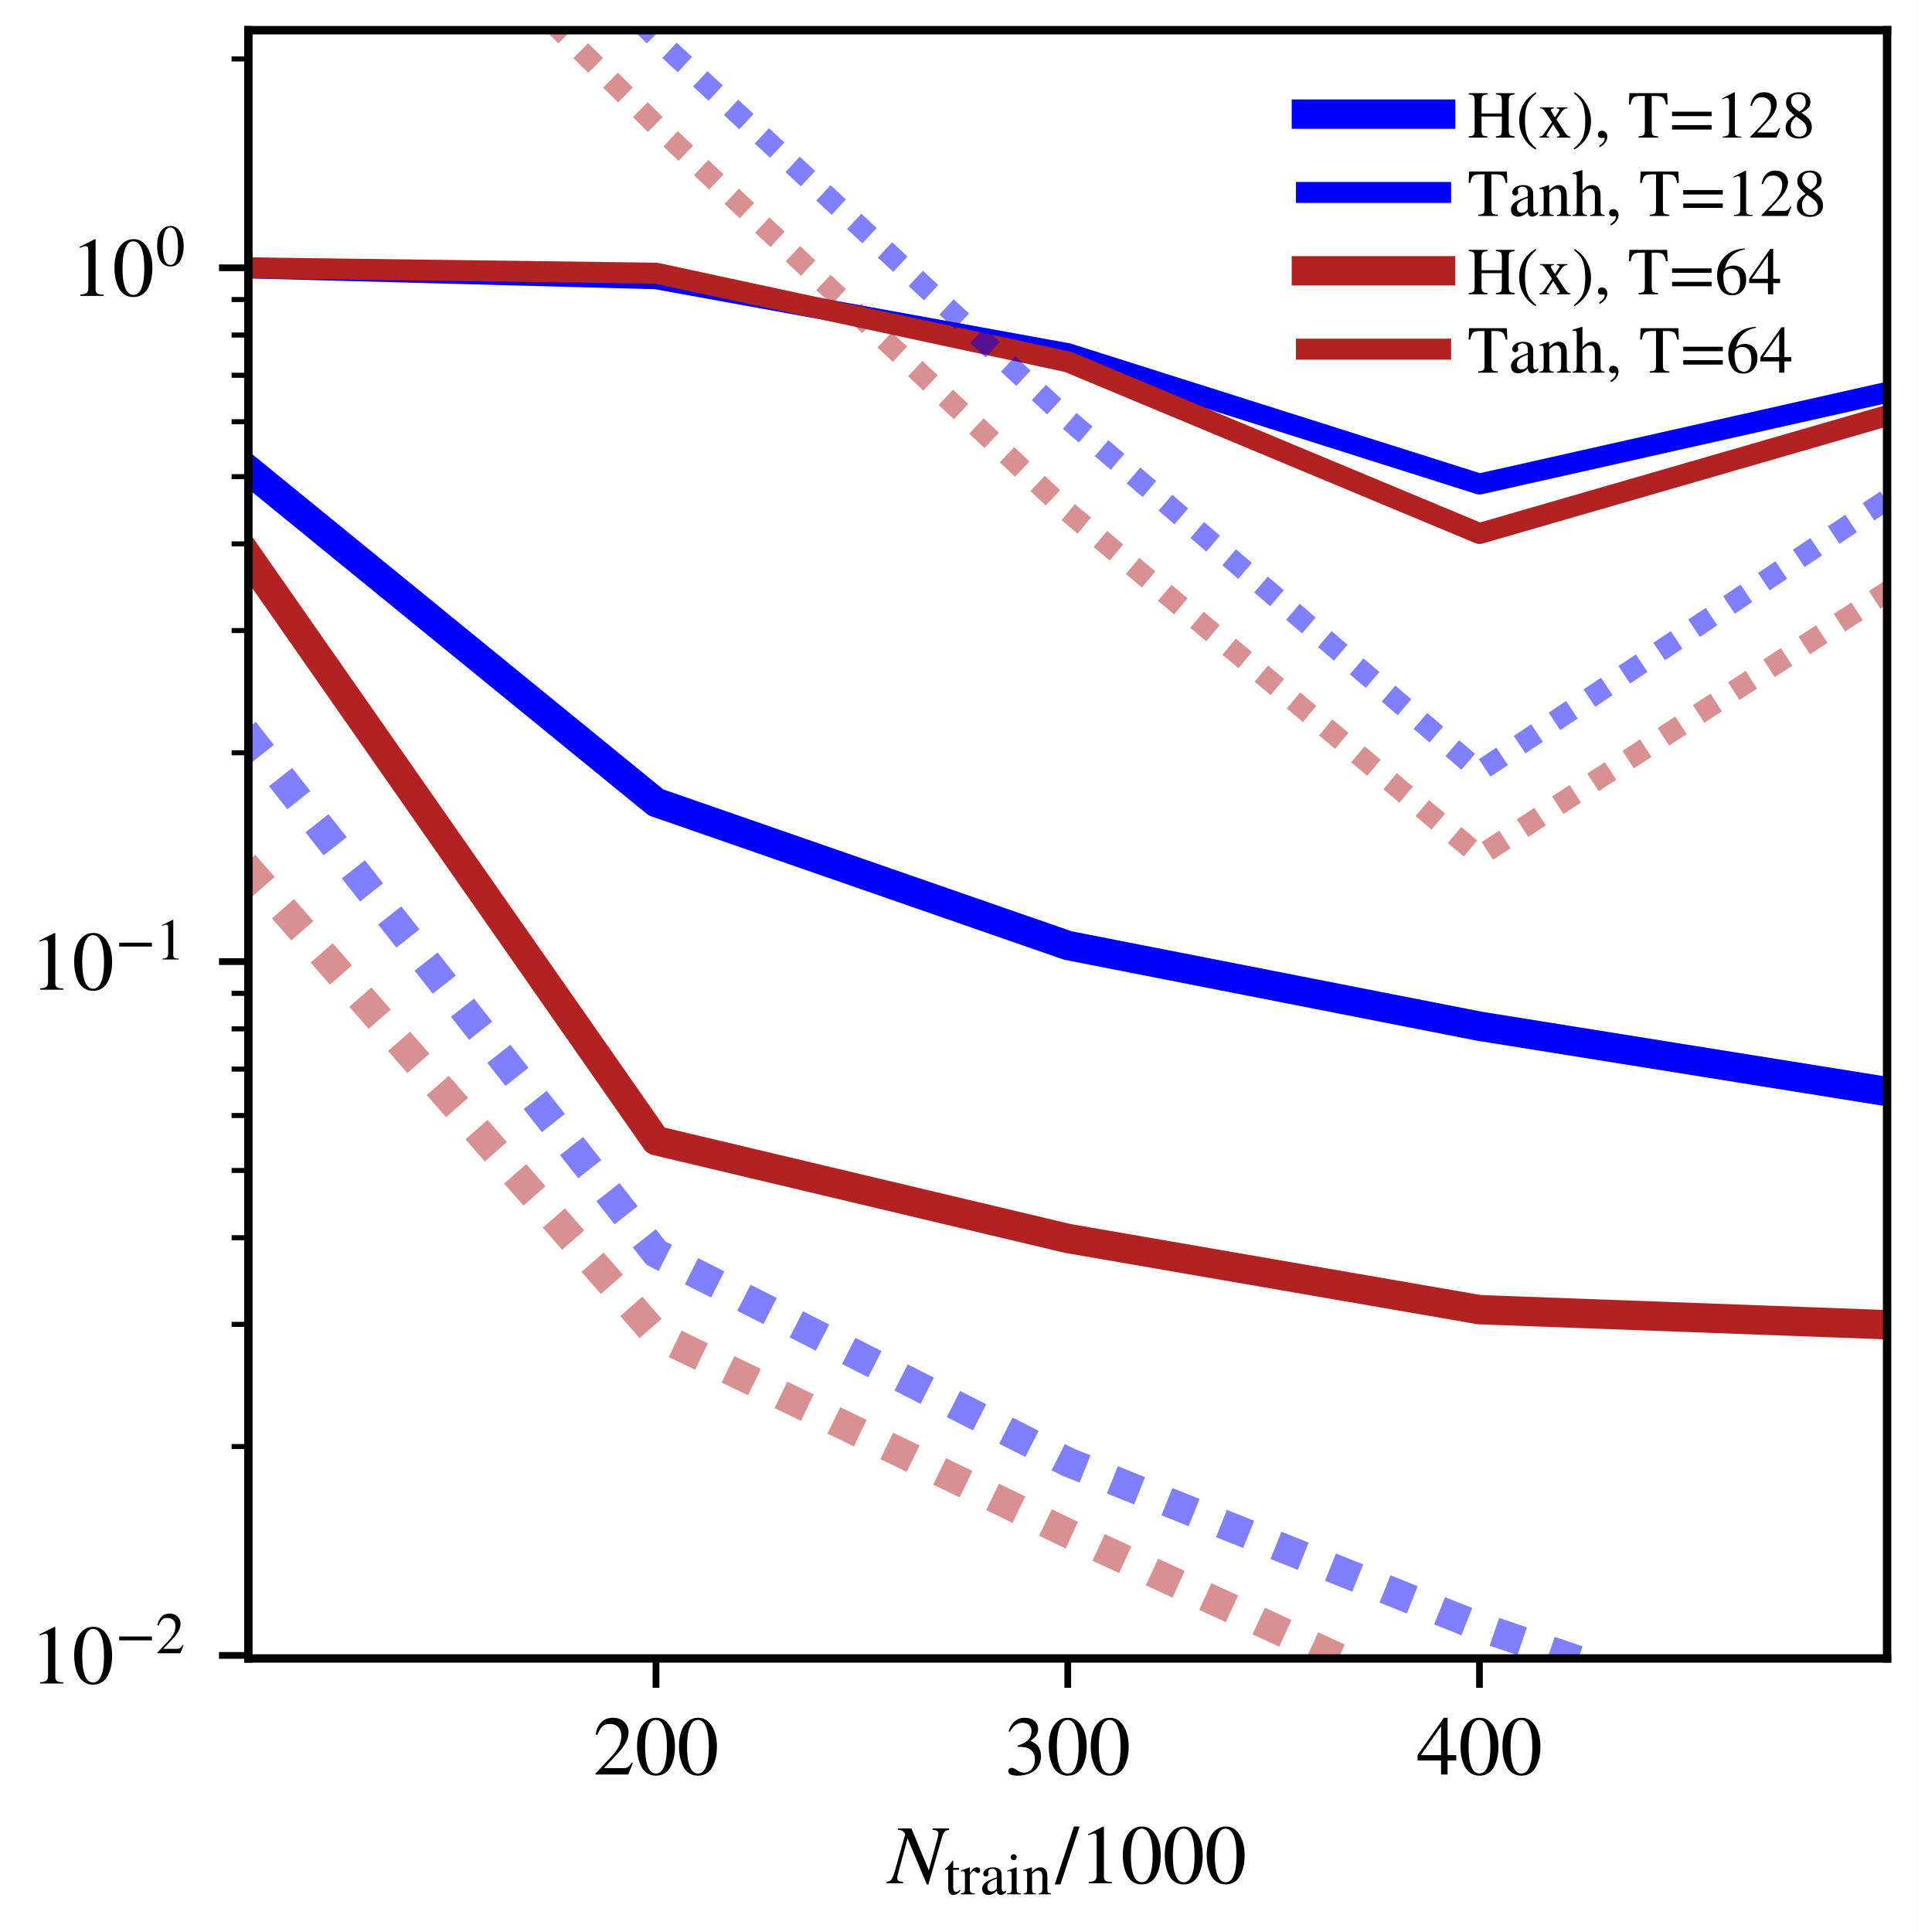
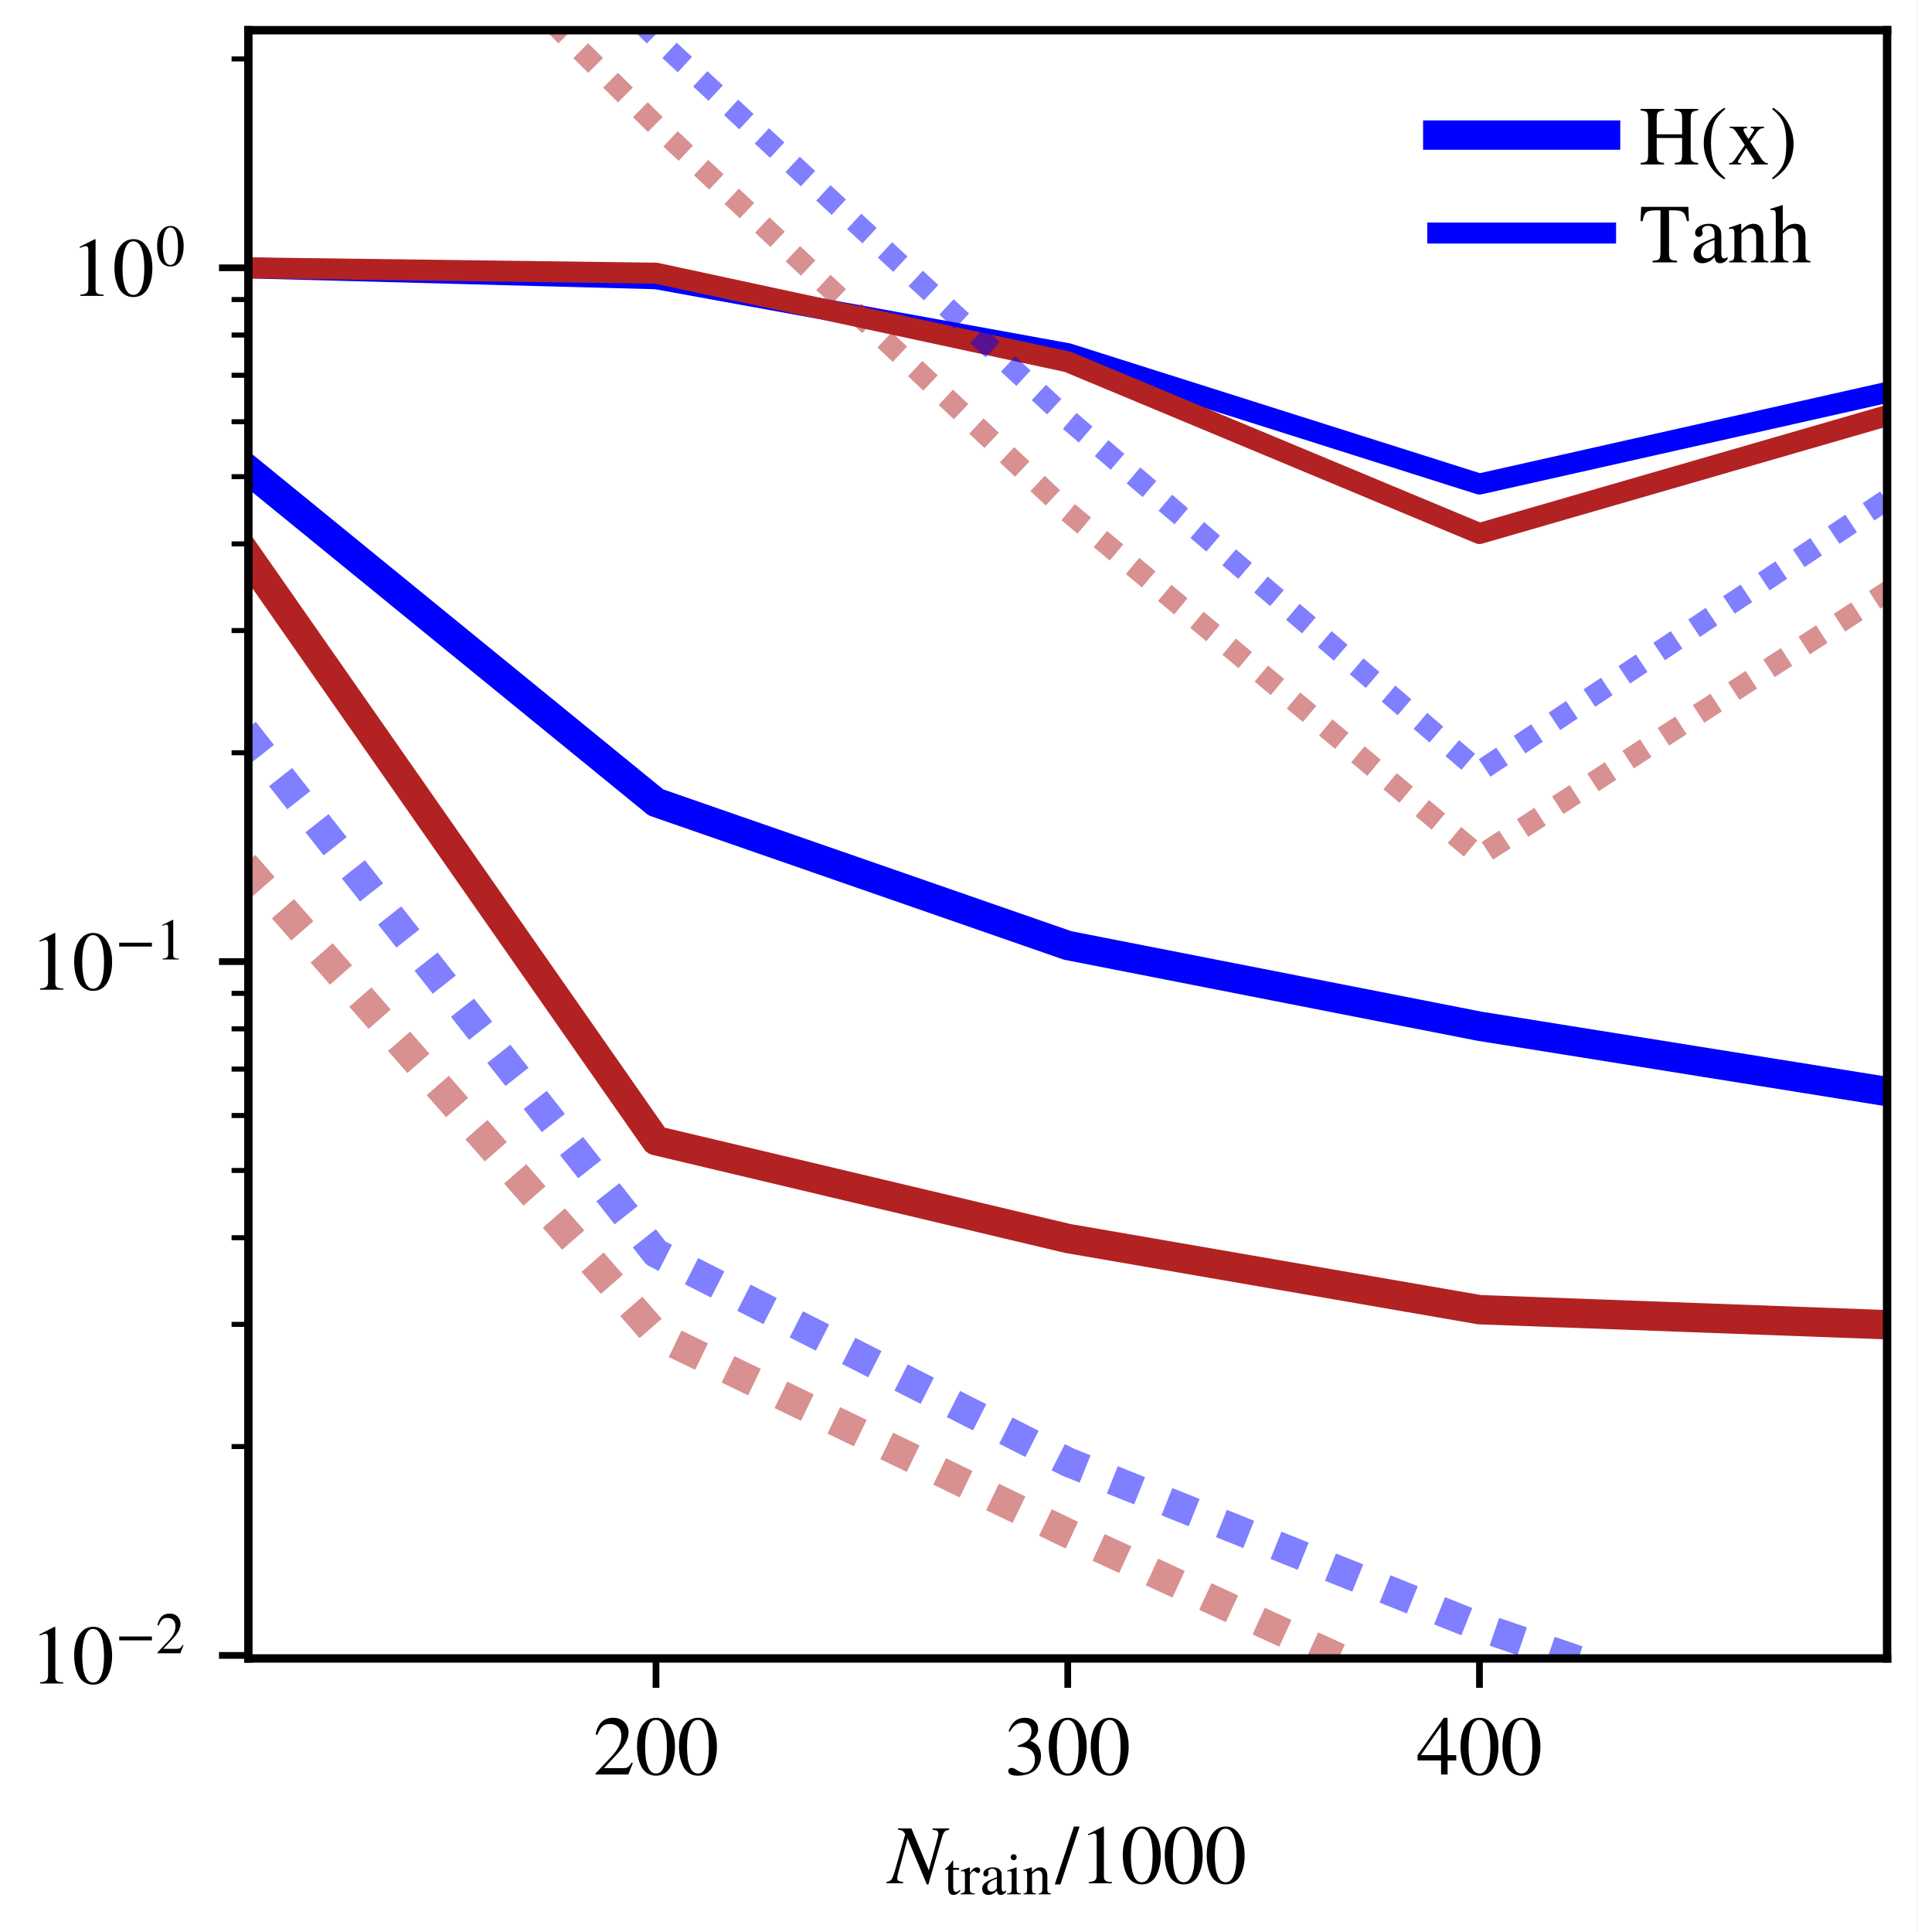
<svg xmlns="http://www.w3.org/2000/svg" xmlns:xlink="http://www.w3.org/1999/xlink" width="228.5pt" height="230.24pt" viewBox="0 0 228.5 230.24" version="1.1">
  <defs>
    <style type="text/css">*{stroke-linejoin: round; stroke-linecap: butt}</style>
  </defs>
  <g id="figure_1">
    <g id="patch_1">
      <path d="M 0 230.24  L 228.5 230.24  L 228.5 0  L 0 0  z " style="fill: #ffffff" />
    </g>
    <g id="axes_1">
      <g id="patch_2">
        <path d="M 29.6 197.64  L 224.9 197.64  L 224.9 3.6  L 29.6 3.6  z " style="fill: #ffffff" />
      </g>
      <g id="matplotlib.axis_1">
        <g id="xtick_1">
          <g id="line2d_1">
-             <path d="M 78.18 197.64  L 78.18 3.6  " clip-path="url(#p6a05f74d1b)" style="fill: none" />
+             <path d="M 78.18 197.64  L 78.18 3.6  " clip-path="url(#p43c193cf53)" style="fill: none" />
          </g>
          <g id="line2d_2">
            <defs>
-               <path id="ma49ee2fbf7" d="M 0 0  L 0 3.5  " style="stroke: #000000; stroke-width: 0.8" />
-             </defs>
-             <g>
-               <use xlink:href="#ma49ee2fbf7" x="78.18" y="197.64" style="stroke: #000000; stroke-width: 0.8" />
+               <path id="m6f99cebe8b" d="M 0 0  L 0 3.5  " style="stroke: #000000; stroke-width: 0.8" />
+             </defs>
+             <g>
+               <use xlink:href="#m6f99cebe8b" x="78.18" y="197.64" style="stroke: #000000; stroke-width: 0.8" />
            </g>
          </g>
          <g id="text_1">
            <g transform="translate(70.67965 211.4697) scale(0.1 -0.1)">
              <defs>
                <path id="STIXGeneral-Regular-32" d="M 3034 877  L 2688 0  L 186 0  L 186 77  L 1325 1286  Q 1773 1754 1965 2144  Q 2157 2534 2157 2950  Q 2157 3379 1920 3616  Q 1683 3853 1267 3853  Q 922 3853 720 3673  Q 518 3494 326 3021  L 192 3053  Q 301 3648 630 3987  Q 960 4326 1523 4326  Q 2054 4326 2380 4006  Q 2707 3686 2707 3200  Q 2707 2477 1888 1613  L 832 486  L 2330 486  Q 2541 486 2665 569  Q 2790 653 2944 915  L 3034 877  z " transform="scale(0.015625)" />
                <path id="STIXGeneral-Regular-30" d="M 3046 2112  Q 3046 1683 2963 1302  Q 2880 922 2717 602  Q 2554 282 2266 96  Q 1978 -90 1600 -90  Q 1210 -90 915 108  Q 621 307 461 640  Q 301 973 227 1350  Q 154 1728 154 2150  Q 154 2746 301 3222  Q 448 3699 790 4012  Q 1133 4326 1626 4326  Q 2253 4326 2649 3712  Q 3046 3098 3046 2112  z M 2432 2080  Q 2432 3091 2217 3625  Q 2003 4160 1587 4160  Q 1190 4160 979 3622  Q 768 3085 768 2106  Q 768 1120 979 598  Q 1190 77 1600 77  Q 2003 77 2217 598  Q 2432 1120 2432 2080  z " transform="scale(0.015625)" />
              </defs>
              <use xlink:href="#STIXGeneral-Regular-32" />
              <use xlink:href="#STIXGeneral-Regular-30" x="50" />
              <use xlink:href="#STIXGeneral-Regular-30" x="100" />
            </g>
          </g>
        </g>
        <g id="xtick_2">
          <g id="line2d_3">
-             <path d="M 127.25 197.64  L 127.25 3.6  " clip-path="url(#p6a05f74d1b)" style="fill: none" />
+             <path d="M 127.25 197.64  L 127.25 3.6  " clip-path="url(#p43c193cf53)" style="fill: none" />
          </g>
          <g id="line2d_4">
            <g>
-               <use xlink:href="#ma49ee2fbf7" x="127.25" y="197.64" style="stroke: #000000; stroke-width: 0.8" />
+               <use xlink:href="#m6f99cebe8b" x="127.25" y="197.64" style="stroke: #000000; stroke-width: 0.8" />
            </g>
          </g>
          <g id="text_2">
            <g transform="translate(119.75 211.4697) scale(0.1 -0.1)">
              <defs>
                <path id="STIXGeneral-Regular-33" d="M 390 3264  L 288 3290  Q 435 3770 748 4048  Q 1062 4326 1542 4326  Q 1990 4326 2265 4083  Q 2541 3840 2541 3450  Q 2541 2925 1946 2566  Q 2298 2413 2477 2227  Q 2758 1914 2758 1402  Q 2758 890 2464 506  Q 2246 211 1840 60  Q 1434 -90 979 -90  Q 262 -90 262 275  Q 262 378 339 442  Q 416 506 525 506  Q 685 506 915 339  Q 1197 141 1466 141  Q 1818 141 2058 425  Q 2298 710 2298 1120  Q 2298 1856 1632 2048  Q 1434 2112 979 2112  L 979 2202  Q 1338 2323 1517 2432  Q 2035 2726 2035 3290  Q 2035 3610 1852 3776  Q 1670 3942 1344 3942  Q 768 3942 390 3264  z " transform="scale(0.015625)" />
              </defs>
              <use xlink:href="#STIXGeneral-Regular-33" />
              <use xlink:href="#STIXGeneral-Regular-30" x="50" />
              <use xlink:href="#STIXGeneral-Regular-30" x="100" />
            </g>
          </g>
        </g>
        <g id="xtick_3">
          <g id="line2d_5">
-             <path d="M 176.32 197.64  L 176.32 3.6  " clip-path="url(#p6a05f74d1b)" style="fill: none" />
+             <path d="M 176.32 197.64  L 176.32 3.6  " clip-path="url(#p43c193cf53)" style="fill: none" />
          </g>
          <g id="line2d_6">
            <g>
-               <use xlink:href="#ma49ee2fbf7" x="176.32" y="197.64" style="stroke: #000000; stroke-width: 0.8" />
+               <use xlink:href="#m6f99cebe8b" x="176.32" y="197.64" style="stroke: #000000; stroke-width: 0.8" />
            </g>
          </g>
          <g id="text_3">
            <g transform="translate(168.8204 211.4697) scale(0.1 -0.1)">
              <defs>
                <path id="STIXGeneral-Regular-34" d="M 3027 1069  L 2368 1069  L 2368 0  L 1869 0  L 1869 1069  L 77 1069  L 77 1478  L 2086 4326  L 2368 4326  L 2368 1478  L 3027 1478  L 3027 1069  z M 1869 1478  L 1869 3674  L 333 1478  L 1869 1478  z " transform="scale(0.015625)" />
              </defs>
              <use xlink:href="#STIXGeneral-Regular-34" />
              <use xlink:href="#STIXGeneral-Regular-30" x="50" />
              <use xlink:href="#STIXGeneral-Regular-30" x="100" />
            </g>
          </g>
        </g>
        <g id="text_4">
          <g transform="translate(105.85 224.4697) scale(0.1 -0.1)">
            <defs>
              <path id="STIXGeneral-Italic-4e" d="M 4653 4179  L 4653 4077  Q 4480 4038 4413 4016  Q 4346 3994 4266 3882  Q 4186 3770 4144 3635  Q 4102 3501 4000 3149  L 3066 -96  L 2950 -96  L 1478 3424  L 749 723  Q 691 525 691 378  Q 691 243 790 182  Q 890 122 1139 102  L 1139 0  L -128 0  L -128 102  Q 147 141 262 304  Q 378 467 550 1075  L 1299 3731  Q 1152 4077 749 4077  L 749 4179  L 1773 4179  L 3098 986  L 3776 3469  Q 3827 3648 3827 3750  Q 3827 3923 3740 3987  Q 3654 4051 3386 4077  L 3386 4179  L 4653 4179  z " transform="scale(0.015625)" />
              <path id="STIXGeneral-Regular-74" d="M 1702 493  L 1786 422  Q 1478 -64 1011 -64  Q 448 -64 448 749  L 448 2675  L 109 2675  Q 83 2694 83 2720  Q 83 2771 192 2842  Q 435 2982 813 3526  Q 826 3546 874 3606  Q 922 3667 941 3706  Q 986 3706 986 3622  L 986 2880  L 1632 2880  L 1632 2675  L 986 2675  L 986 845  Q 986 538 1062 403  Q 1139 269 1318 269  Q 1510 269 1702 493  z " transform="scale(0.015625)" />
              <path id="STIXGeneral-Regular-72" d="M 1024 2931  L 1024 2342  Q 1267 2688 1430 2816  Q 1594 2944 1792 2944  Q 1958 2944 2051 2854  Q 2144 2765 2144 2605  Q 2144 2470 2077 2393  Q 2010 2317 1894 2317  Q 1773 2317 1638 2445  Q 1536 2541 1472 2541  Q 1338 2541 1181 2355  Q 1024 2170 1024 2016  L 1024 576  Q 1024 301 1133 205  Q 1242 109 1568 96  L 1568 0  L 32 0  L 32 96  Q 339 154 412 224  Q 486 294 486 538  L 486 2138  Q 486 2349 438 2435  Q 390 2522 269 2522  Q 166 2522 45 2496  L 45 2598  Q 448 2726 992 2944  L 1024 2931  z " transform="scale(0.015625)" />
              <path id="STIXGeneral-Regular-61" d="M 2829 422  L 2829 243  Q 2586 -64 2253 -64  Q 1888 -64 1843 403  L 1837 403  Q 1427 -64 909 -64  Q 608 -64 422 112  Q 237 288 237 602  Q 237 1050 685 1350  Q 992 1555 1837 1869  L 1837 2214  Q 1837 2502 1699 2646  Q 1562 2790 1338 2790  Q 1146 2790 1018 2697  Q 890 2605 890 2477  Q 890 2419 909 2348  Q 928 2278 928 2208  Q 928 2112 841 2029  Q 755 1946 634 1946  Q 525 1946 441 2029  Q 358 2112 358 2240  Q 358 2547 685 2752  Q 986 2944 1421 2944  Q 1939 2944 2176 2656  Q 2291 2522 2323 2384  Q 2355 2246 2355 1946  L 2355 723  Q 2355 301 2554 301  Q 2682 301 2829 422  z M 1837 813  L 1837 1715  Q 1248 1510 1018 1293  Q 800 1094 800 800  Q 800 557 921 432  Q 1043 307 1242 307  Q 1453 307 1613 410  Q 1747 506 1792 589  Q 1837 672 1837 813  z " transform="scale(0.015625)" />
              <path id="STIXGeneral-Regular-69" d="M 1152 4045  Q 1152 3904 1056 3811  Q 960 3718 819 3718  Q 685 3718 592 3811  Q 499 3904 499 4045  Q 499 4179 595 4275  Q 691 4371 826 4371  Q 966 4371 1059 4275  Q 1152 4179 1152 4045  z M 1619 0  L 102 0  L 102 96  Q 435 115 521 211  Q 608 307 608 666  L 608 2118  Q 608 2342 563 2432  Q 518 2522 397 2522  Q 243 2522 128 2490  L 128 2592  L 1120 2944  L 1146 2918  L 1146 672  Q 1146 314 1226 218  Q 1306 122 1619 96  L 1619 0  z " transform="scale(0.015625)" />
              <path id="STIXGeneral-Regular-6e" d="M 3104 0  L 1773 0  L 1779 96  Q 2016 115 2096 233  Q 2176 352 2176 672  L 2176 1946  Q 2176 2592 1709 2592  Q 1549 2592 1408 2515  Q 1267 2438 1050 2227  L 1050 461  Q 1050 269 1136 192  Q 1222 115 1466 96  L 1466 0  L 115 0  L 115 96  Q 358 115 435 214  Q 512 314 512 602  L 512 2157  Q 512 2394 467 2483  Q 422 2573 288 2573  Q 160 2573 102 2547  L 102 2656  Q 550 2784 979 2944  L 1030 2925  L 1030 2426  L 1037 2426  Q 1491 2944 1958 2944  Q 2323 2944 2518 2688  Q 2714 2432 2714 1958  L 2714 544  Q 2714 288 2790 205  Q 2867 122 3104 96  L 3104 0  z " transform="scale(0.015625)" />
              <path id="STIXGeneral-Regular-2f" d="M 1837 4326  L 378 -90  L -58 -90  L 1408 4326  L 1837 4326  z " transform="scale(0.015625)" />
              <path id="STIXGeneral-Regular-31" d="M 2522 0  L 755 0  L 755 96  Q 1107 115 1235 227  Q 1363 339 1363 608  L 1363 3482  Q 1363 3795 1171 3795  Q 1082 3795 883 3718  L 710 3654  L 710 3744  L 1856 4326  L 1914 4307  L 1914 486  Q 1914 275 2042 185  Q 2170 96 2522 96  L 2522 0  z " transform="scale(0.015625)" />
            </defs>
            <use xlink:href="#STIXGeneral-Italic-4e" transform="translate(0 0.40625)" />
            <use xlink:href="#STIXGeneral-Regular-74" transform="translate(66.7 -12.82188) scale(0.7)" />
            <use xlink:href="#STIXGeneral-Regular-72" transform="translate(86.15999 -12.82188) scale(0.7)" />
            <use xlink:href="#STIXGeneral-Regular-61" transform="translate(109.47 -12.82188) scale(0.7)" />
            <use xlink:href="#STIXGeneral-Regular-69" transform="translate(140.55 -12.82188) scale(0.7)" />
            <use xlink:href="#STIXGeneral-Regular-6e" transform="translate(160.01 -12.82188) scale(0.7)" />
            <use xlink:href="#STIXGeneral-Regular-2f" transform="translate(199.4193 0.40625)" />
            <use xlink:href="#STIXGeneral-Regular-31" transform="translate(227.2193 0.40625)" />
            <use xlink:href="#STIXGeneral-Regular-30" transform="translate(277.2193 0.40625)" />
            <use xlink:href="#STIXGeneral-Regular-30" transform="translate(327.2193 0.40625)" />
            <use xlink:href="#STIXGeneral-Regular-30" transform="translate(377.2193 0.40625)" />
          </g>
        </g>
      </g>
      <g id="matplotlib.axis_2">
        <g id="ytick_1">
          <g id="line2d_7">
-             <path d="M 29.6 197.279  L 224.9 197.279  " clip-path="url(#p6a05f74d1b)" style="fill: none" />
+             <path d="M 29.6 197.279  L 224.9 197.279  " clip-path="url(#p43c193cf53)" style="fill: none" />
          </g>
          <g id="line2d_8">
            <defs>
-               <path id="m539b0c6113" d="M 0 0  L -3.5 0  " style="stroke: #000000; stroke-width: 0.8" />
-             </defs>
-             <g>
-               <use xlink:href="#m539b0c6113" x="29.6" y="197.279" style="stroke: #000000; stroke-width: 0.8" />
+               <path id="ma11311baca" d="M 0 0  L -3.5 0  " style="stroke: #000000; stroke-width: 0.8" />
+             </defs>
+             <g>
+               <use xlink:href="#ma11311baca" x="29.6" y="197.279" style="stroke: #000000; stroke-width: 0.8" />
            </g>
          </g>
          <g id="text_5">
            <g transform="translate(3.6 200.6939) scale(0.1 -0.1)">
              <defs>
                <path id="STIXGeneral-Regular-2212" d="M 3974 1408  L 410 1408  L 410 1830  L 3974 1830  L 3974 1408  z " transform="scale(0.015625)" />
              </defs>
              <use xlink:href="#STIXGeneral-Regular-31" transform="translate(0 0.684375)" />
              <use xlink:href="#STIXGeneral-Regular-30" transform="translate(49.99999 0.684375)" />
              <use xlink:href="#STIXGeneral-Regular-2212" transform="translate(101.575 36.68438) scale(0.7)" />
              <use xlink:href="#STIXGeneral-Regular-32" transform="translate(149.525 36.68438) scale(0.7)" />
            </g>
          </g>
        </g>
        <g id="ytick_2">
          <g id="line2d_9">
-             <path d="M 29.6 114.596  L 224.9 114.596  " clip-path="url(#p6a05f74d1b)" style="fill: none" />
+             <path d="M 29.6 114.596  L 224.9 114.596  " clip-path="url(#p43c193cf53)" style="fill: none" />
          </g>
          <g id="line2d_10">
            <g>
-               <use xlink:href="#m539b0c6113" x="29.6" y="114.596" style="stroke: #000000; stroke-width: 0.8" />
+               <use xlink:href="#ma11311baca" x="29.6" y="114.596" style="stroke: #000000; stroke-width: 0.8" />
            </g>
          </g>
          <g id="text_6">
            <g transform="translate(3.6 118.0107) scale(0.1 -0.1)">
              <use xlink:href="#STIXGeneral-Regular-31" transform="translate(0 0.684375)" />
              <use xlink:href="#STIXGeneral-Regular-30" transform="translate(49.99999 0.684375)" />
              <use xlink:href="#STIXGeneral-Regular-2212" transform="translate(101.575 36.68438) scale(0.7)" />
              <use xlink:href="#STIXGeneral-Regular-31" transform="translate(149.525 36.68438) scale(0.7)" />
            </g>
          </g>
        </g>
        <g id="ytick_3">
          <g id="line2d_11">
-             <path d="M 29.6 31.913  L 224.9 31.913  " clip-path="url(#p6a05f74d1b)" style="fill: none" />
+             <path d="M 29.6 31.913  L 224.9 31.913  " clip-path="url(#p43c193cf53)" style="fill: none" />
          </g>
          <g id="line2d_12">
            <g>
-               <use xlink:href="#m539b0c6113" x="29.6" y="31.913" style="stroke: #000000; stroke-width: 0.8" />
+               <use xlink:href="#ma11311baca" x="29.6" y="31.913" style="stroke: #000000; stroke-width: 0.8" />
            </g>
          </g>
          <g id="text_7">
            <g transform="translate(8.4 35.32746) scale(0.1 -0.1)">
              <use xlink:href="#STIXGeneral-Regular-31" transform="translate(0 0.684375)" />
              <use xlink:href="#STIXGeneral-Regular-30" transform="translate(49.99999 0.684375)" />
              <use xlink:href="#STIXGeneral-Regular-30" transform="translate(101.575 36.68438) scale(0.7)" />
            </g>
          </g>
        </g>
        <g id="ytick_4">
          <g id="line2d_13">
            <defs>
-               <path id="m2971fac42d" d="M 0 0  L -2 0  " style="stroke: #000000; stroke-width: 0.6" />
-             </defs>
-             <g>
-               <use xlink:href="#m2971fac42d" x="29.6" y="172.389" style="stroke: #000000; stroke-width: 0.6" />
+               <path id="m9ef65c1ea5" d="M 0 0  L -2 0  " style="stroke: #000000; stroke-width: 0.6" />
+             </defs>
+             <g>
+               <use xlink:href="#m9ef65c1ea5" x="29.6" y="172.389" style="stroke: #000000; stroke-width: 0.6" />
            </g>
          </g>
        </g>
        <g id="ytick_5">
          <g id="line2d_14">
            <g>
-               <use xlink:href="#m2971fac42d" x="29.6" y="157.829" style="stroke: #000000; stroke-width: 0.6" />
+               <use xlink:href="#m9ef65c1ea5" x="29.6" y="157.829" style="stroke: #000000; stroke-width: 0.6" />
            </g>
          </g>
        </g>
        <g id="ytick_6">
          <g id="line2d_15">
            <g>
-               <use xlink:href="#m2971fac42d" x="29.6" y="147.499" style="stroke: #000000; stroke-width: 0.6" />
+               <use xlink:href="#m9ef65c1ea5" x="29.6" y="147.499" style="stroke: #000000; stroke-width: 0.6" />
            </g>
          </g>
        </g>
        <g id="ytick_7">
          <g id="line2d_16">
            <g>
-               <use xlink:href="#m2971fac42d" x="29.6" y="139.486" style="stroke: #000000; stroke-width: 0.6" />
+               <use xlink:href="#m9ef65c1ea5" x="29.6" y="139.486" style="stroke: #000000; stroke-width: 0.6" />
            </g>
          </g>
        </g>
        <g id="ytick_8">
          <g id="line2d_17">
            <g>
-               <use xlink:href="#m2971fac42d" x="29.6" y="132.939" style="stroke: #000000; stroke-width: 0.6" />
+               <use xlink:href="#m9ef65c1ea5" x="29.6" y="132.939" style="stroke: #000000; stroke-width: 0.6" />
            </g>
          </g>
        </g>
        <g id="ytick_9">
          <g id="line2d_18">
            <g>
-               <use xlink:href="#m2971fac42d" x="29.6" y="127.404" style="stroke: #000000; stroke-width: 0.6" />
+               <use xlink:href="#m9ef65c1ea5" x="29.6" y="127.404" style="stroke: #000000; stroke-width: 0.6" />
            </g>
          </g>
        </g>
        <g id="ytick_10">
          <g id="line2d_19">
            <g>
-               <use xlink:href="#m2971fac42d" x="29.6" y="122.609" style="stroke: #000000; stroke-width: 0.6" />
+               <use xlink:href="#m9ef65c1ea5" x="29.6" y="122.609" style="stroke: #000000; stroke-width: 0.6" />
            </g>
          </g>
        </g>
        <g id="ytick_11">
          <g id="line2d_20">
            <g>
-               <use xlink:href="#m2971fac42d" x="29.6" y="118.379" style="stroke: #000000; stroke-width: 0.6" />
+               <use xlink:href="#m9ef65c1ea5" x="29.6" y="118.379" style="stroke: #000000; stroke-width: 0.6" />
            </g>
          </g>
        </g>
        <g id="ytick_12">
          <g id="line2d_21">
            <g>
-               <use xlink:href="#m2971fac42d" x="29.6" y="89.706" style="stroke: #000000; stroke-width: 0.6" />
+               <use xlink:href="#m9ef65c1ea5" x="29.6" y="89.706" style="stroke: #000000; stroke-width: 0.6" />
            </g>
          </g>
        </g>
        <g id="ytick_13">
          <g id="line2d_22">
            <g>
-               <use xlink:href="#m2971fac42d" x="29.6" y="75.146" style="stroke: #000000; stroke-width: 0.6" />
+               <use xlink:href="#m9ef65c1ea5" x="29.6" y="75.146" style="stroke: #000000; stroke-width: 0.6" />
            </g>
          </g>
        </g>
        <g id="ytick_14">
          <g id="line2d_23">
            <g>
-               <use xlink:href="#m2971fac42d" x="29.6" y="64.816" style="stroke: #000000; stroke-width: 0.6" />
+               <use xlink:href="#m9ef65c1ea5" x="29.6" y="64.816" style="stroke: #000000; stroke-width: 0.6" />
            </g>
          </g>
        </g>
        <g id="ytick_15">
          <g id="line2d_24">
            <g>
-               <use xlink:href="#m2971fac42d" x="29.6" y="56.803" style="stroke: #000000; stroke-width: 0.6" />
+               <use xlink:href="#m9ef65c1ea5" x="29.6" y="56.803" style="stroke: #000000; stroke-width: 0.6" />
            </g>
          </g>
        </g>
        <g id="ytick_16">
          <g id="line2d_25">
            <g>
-               <use xlink:href="#m2971fac42d" x="29.6" y="50.256" style="stroke: #000000; stroke-width: 0.6" />
+               <use xlink:href="#m9ef65c1ea5" x="29.6" y="50.256" style="stroke: #000000; stroke-width: 0.6" />
            </g>
          </g>
        </g>
        <g id="ytick_17">
          <g id="line2d_26">
            <g>
-               <use xlink:href="#m2971fac42d" x="29.6" y="44.72" style="stroke: #000000; stroke-width: 0.6" />
+               <use xlink:href="#m9ef65c1ea5" x="29.6" y="44.72" style="stroke: #000000; stroke-width: 0.6" />
            </g>
          </g>
        </g>
        <g id="ytick_18">
          <g id="line2d_27">
            <g>
-               <use xlink:href="#m2971fac42d" x="29.6" y="39.925" style="stroke: #000000; stroke-width: 0.6" />
+               <use xlink:href="#m9ef65c1ea5" x="29.6" y="39.925" style="stroke: #000000; stroke-width: 0.6" />
            </g>
          </g>
        </g>
        <g id="ytick_19">
          <g id="line2d_28">
            <g>
-               <use xlink:href="#m2971fac42d" x="29.6" y="35.696" style="stroke: #000000; stroke-width: 0.6" />
+               <use xlink:href="#m9ef65c1ea5" x="29.6" y="35.696" style="stroke: #000000; stroke-width: 0.6" />
            </g>
          </g>
        </g>
        <g id="ytick_20">
          <g id="line2d_29">
            <g>
-               <use xlink:href="#m2971fac42d" x="29.6" y="7.022" style="stroke: #000000; stroke-width: 0.6" />
+               <use xlink:href="#m9ef65c1ea5" x="29.6" y="7.022" style="stroke: #000000; stroke-width: 0.6" />
            </g>
          </g>
        </g>
      </g>
      <g id="line2d_30">
-         <path d="M 29.109 55.609  L 78.18 95.626  L 127.25 112.673  L 176.32 122.296  L 229.5 130.821  " clip-path="url(#p6a05f74d1b)" style="fill: none; stroke: #0000ff; stroke-width: 3.5; stroke-linecap: square" />
+         <path d="M 29.109 55.609  L 78.18 95.626  L 127.25 112.673  L 176.32 122.296  L 229.5 130.821  " clip-path="url(#p43c193cf53)" style="fill: none; stroke: #0000ff; stroke-width: 3.5; stroke-linecap: square" />
      </g>
      <g id="line2d_31">
-         <path d="M 29.109 31.913  L 78.18 33.218  L 127.25 42.143  L 176.32 57.682  L 229.5 45.723  " clip-path="url(#p6a05f74d1b)" style="fill: none; stroke: #0000ff; stroke-width: 2.5; stroke-linecap: square" />
+         <path d="M 29.109 31.913  L 78.18 33.218  L 127.25 42.143  L 176.32 57.682  L 229.5 45.723  " clip-path="url(#p43c193cf53)" style="fill: none; stroke: #0000ff; stroke-width: 2.5; stroke-linecap: square" />
      </g>
      <g id="line2d_32">
-         <path d="M 29.109 65.66  L 78.18 135.933  L 127.25 147.589  L 176.32 156.077  L 229.5 158.041  " clip-path="url(#p6a05f74d1b)" style="fill: none; stroke: #b22222; stroke-width: 3.5; stroke-linecap: square" />
+         <path d="M 29.109 65.66  L 78.18 135.933  L 127.25 147.589  L 176.32 156.077  L 229.5 158.041  " clip-path="url(#p43c193cf53)" style="fill: none; stroke: #b22222; stroke-width: 3.5; stroke-linecap: square" />
      </g>
      <g id="line2d_33">
-         <path d="M 29.109 31.913  L 78.18 32.554  L 127.25 43.12  L 176.32 63.58  L 229.5 48.202  " clip-path="url(#p6a05f74d1b)" style="fill: none; stroke: #b22222; stroke-width: 2.5; stroke-linecap: square" />
+         <path d="M 29.109 31.913  L 78.18 32.554  L 127.25 43.12  L 176.32 63.58  L 229.5 48.202  " clip-path="url(#p43c193cf53)" style="fill: none; stroke: #b22222; stroke-width: 2.5; stroke-linecap: square" />
      </g>
      <g id="line2d_34">
-         <path d="M 29.109 87.109  L 78.18 149.341  L 127.25 174.231  L 176.32 193.857  L 229.5 212.002  " clip-path="url(#p6a05f74d1b)" style="fill: none; stroke-dasharray: 3.5,3.5; stroke-dashoffset: 0; stroke: #0000ff; stroke-opacity: 0.5; stroke-width: 3.5" />
+         <path d="M 29.109 87.109  L 78.18 149.341  L 127.25 174.231  L 176.32 193.857  L 229.5 212.002  " clip-path="url(#p43c193cf53)" style="fill: none; stroke-dasharray: 3.5,3.5; stroke-dashoffset: 0; stroke: #0000ff; stroke-opacity: 0.5; stroke-width: 3.5" />
      </g>
      <g id="line2d_35">
-         <path d="M 72.65 -1  L 78.18 4.509  L 127.25 49.958  L 176.32 91.928  L 229.5 56.449  " clip-path="url(#p6a05f74d1b)" style="fill: none; stroke-dasharray: 2.5,2.5; stroke-dashoffset: 0; stroke: #0000ff; stroke-opacity: 0.5; stroke-width: 2.5" />
+         <path d="M 72.65 -1  L 78.18 4.509  L 127.25 49.958  L 176.32 91.928  L 229.5 56.449  " clip-path="url(#p43c193cf53)" style="fill: none; stroke-dasharray: 2.5,2.5; stroke-dashoffset: 0; stroke: #0000ff; stroke-opacity: 0.5; stroke-width: 2.5" />
      </g>
      <g id="line2d_36">
-         <path d="M 29.109 103.03  L 78.18 159.047  L 127.25 182.719  L 176.32 205.292  L 229.5 226.042  " clip-path="url(#p6a05f74d1b)" style="fill: none; stroke-dasharray: 3.5,3.5; stroke-dashoffset: 0; stroke: #b22222; stroke-opacity: 0.5; stroke-width: 3.5" />
+         <path d="M 29.109 103.03  L 78.18 159.047  L 127.25 182.719  L 176.32 205.292  L 229.5 226.042  " clip-path="url(#p43c193cf53)" style="fill: none; stroke-dasharray: 3.5,3.5; stroke-dashoffset: 0; stroke: #b22222; stroke-opacity: 0.5; stroke-width: 3.5" />
      </g>
      <g id="line2d_37">
-         <path d="M 62.105 -1  L 78.18 14.923  L 127.25 60.987  L 176.32 102.004  L 229.5 67.543  " clip-path="url(#p6a05f74d1b)" style="fill: none; stroke-dasharray: 2.5,2.5; stroke-dashoffset: 0; stroke: #b22222; stroke-opacity: 0.5; stroke-width: 2.5" />
+         <path d="M 62.105 -1  L 78.18 14.923  L 127.25 60.987  L 176.32 102.004  L 229.5 67.543  " clip-path="url(#p43c193cf53)" style="fill: none; stroke-dasharray: 2.5,2.5; stroke-dashoffset: 0; stroke: #b22222; stroke-opacity: 0.5; stroke-width: 2.5" />
      </g>
      <g id="patch_3">
        <path d="M 29.6 197.64  L 29.6 3.6  " style="fill: none; stroke: #000000; stroke-linejoin: miter; stroke-linecap: square" />
      </g>
      <g id="patch_4">
        <path d="M 224.9 197.64  L 224.9 3.6  " style="fill: none; stroke: #000000; stroke-linejoin: miter; stroke-linecap: square" />
      </g>
      <g id="patch_5">
        <path d="M 29.6 197.64  L 224.9 197.64  " style="fill: none; stroke: #000000; stroke-linejoin: miter; stroke-linecap: square" />
      </g>
      <g id="patch_6">
        <path d="M 29.6 3.6  L 224.9 3.6  " style="fill: none; stroke: #000000; stroke-linejoin: miter; stroke-linecap: square" />
      </g>
      <g id="legend_1">
        <g id="line2d_38">
-           <path d="M 155.692 13.6  L 163.692 13.6  L 171.692 13.6  " style="fill: none; stroke: #0000ff; stroke-width: 3.5; stroke-linecap: square" />
+           <path d="M 171.35 16.1  L 181.35 16.1  L 191.35 16.1  " style="fill: none; stroke: #0000ff; stroke-width: 3.5; stroke-linecap: square" />
        </g>
        <g id="text_8">
-           <g transform="translate(174.8925 16.4) scale(0.08 -0.08)">
+           <g transform="translate(195.35 19.6) scale(0.1 -0.1)">
            <defs>
              <path id="STIXGeneral-Regular-48" d="M 4499 0  L 2714 0  L 2714 122  Q 3085 147 3181 265  Q 3277 384 3277 794  L 3277 2016  L 1338 2016  L 1338 723  Q 1338 371 1440 256  Q 1542 141 1894 122  L 1901 0  L 115 0  L 115 122  Q 493 147 589 259  Q 685 371 685 781  L 685 3507  Q 685 3878 585 3980  Q 486 4083 115 4115  L 115 4237  L 1907 4237  L 1907 4115  Q 1549 4083 1443 3977  Q 1338 3872 1338 3507  L 1338 2298  L 3277 2298  L 3277 3507  Q 3277 3878 3177 3980  Q 3078 4083 2707 4115  L 2707 4237  L 4499 4237  L 4499 4115  Q 4141 4083 4035 3977  Q 3930 3872 3930 3507  L 3930 710  Q 3930 371 4035 259  Q 4141 147 4499 122  L 4499 0  z " transform="scale(0.015625)" />
              <path id="STIXGeneral-Regular-28" d="M 1946 -1030  L 1869 -1133  Q 1126 -710 716 32  Q 307 774 307 1613  Q 307 3386 1888 4326  L 1946 4224  Q 1293 3667 1075 3126  Q 858 2586 858 1632  Q 858 685 1082 96  Q 1306 -493 1946 -1030  z " transform="scale(0.015625)" />
              <path id="STIXGeneral-Regular-78" d="M 3066 0  L 1779 0  L 1779 96  Q 1939 109 1987 137  Q 2035 166 2035 250  Q 2035 307 1997 365  L 1414 1261  L 909 474  Q 781 275 781 211  Q 781 96 1037 96  L 1037 0  L 109 0  L 109 96  Q 269 109 355 169  Q 442 230 576 422  L 1306 1478  L 704 2400  Q 557 2624 454 2704  Q 352 2784 211 2784  L 154 2784  L 154 2880  L 1478 2880  L 1478 2784  Q 1203 2778 1203 2643  Q 1203 2509 1498 2074  Q 1581 1958 1587 1946  Q 1619 1990 1779 2227  Q 1811 2285 1856 2349  Q 1901 2413 1923 2451  Q 1946 2490 1971 2528  Q 1997 2566 2006 2595  Q 2016 2624 2016 2643  Q 2016 2765 1760 2784  L 1760 2880  L 2771 2880  L 2771 2784  Q 2445 2771 2253 2502  L 1722 1734  L 2541 480  Q 2790 96 3066 96  L 3066 0  z " transform="scale(0.015625)" />
              <path id="STIXGeneral-Regular-29" d="M 186 4224  L 262 4326  Q 992 3891 1408 3148  Q 1824 2406 1824 1581  Q 1824 -166 243 -1133  L 186 -1030  Q 845 -486 1059 54  Q 1274 595 1274 1562  Q 1274 2534 1059 3120  Q 845 3706 186 4224  z " transform="scale(0.015625)" />
-               <path id="STIXGeneral-Regular-2c" d="M 531 -902  L 467 -781  Q 998 -422 998 -96  Q 998 -13 909 -13  Q 883 -13 822 -25  Q 762 -38 723 -38  Q 352 -38 352 288  Q 352 454 457 553  Q 563 653 736 653  Q 954 653 1101 496  Q 1248 339 1248 96  Q 1248 -198 1053 -473  Q 858 -749 531 -902  z " transform="scale(0.015625)" />
-               <path id="STIXGeneral-Regular-20" transform="scale(0.015625)" />
-               <path id="STIXGeneral-Regular-54" d="M 3795 3149  L 3642 3149  Q 3539 3674 3353 3821  Q 3168 3968 2656 3968  L 2278 3968  L 2278 710  Q 2278 346 2387 243  Q 2496 141 2893 122  L 2893 0  L 1024 0  L 1024 122  Q 1427 147 1526 256  Q 1626 365 1626 787  L 1626 3968  L 1242 3968  Q 723 3968 540 3817  Q 358 3667 262 3149  L 109 3149  L 154 4237  L 3750 4237  L 3795 3149  z " transform="scale(0.015625)" />
-               <path id="STIXGeneral-Regular-3d" d="M 4077 2048  L 307 2048  L 307 2470  L 4077 2470  L 4077 2048  z M 4077 768  L 307 768  L 307 1190  L 4077 1190  L 4077 768  z " transform="scale(0.015625)" />
-               <path id="STIXGeneral-Regular-38" d="M 2848 992  Q 2848 499 2505 204  Q 2163 -90 1587 -90  Q 1050 -90 704 204  Q 358 499 358 954  Q 358 1293 524 1533  Q 691 1773 1190 2125  Q 710 2522 553 2765  Q 397 3008 397 3328  Q 397 3782 745 4054  Q 1094 4326 1638 4326  Q 2106 4326 2410 4060  Q 2714 3795 2714 3411  Q 2714 3059 2531 2848  Q 2349 2637 1856 2374  Q 2432 1990 2640 1689  Q 2848 1389 2848 992  z M 2272 3411  Q 2272 3744 2086 3945  Q 1901 4147 1574 4147  Q 1248 4147 1059 3977  Q 870 3808 870 3513  Q 870 3219 1059 2979  Q 1248 2739 1670 2490  Q 1997 2682 2134 2896  Q 2272 3110 2272 3411  z M 1734 1741  L 1357 1997  Q 1075 1766 960 1545  Q 845 1325 845 1011  Q 845 576 1065 333  Q 1286 90 1658 90  Q 1971 90 2166 285  Q 2362 480 2362 794  Q 2362 1082 2214 1299  Q 2067 1517 1734 1741  z " transform="scale(0.015625)" />
            </defs>
            <use xlink:href="#STIXGeneral-Regular-48" />
            <use xlink:href="#STIXGeneral-Regular-28" x="72.2" />
            <use xlink:href="#STIXGeneral-Regular-78" x="105.5" />
            <use xlink:href="#STIXGeneral-Regular-29" x="155.5" />
-             <use xlink:href="#STIXGeneral-Regular-2c" x="188.8" />
-             <use xlink:href="#STIXGeneral-Regular-20" x="213.8" />
-             <use xlink:href="#STIXGeneral-Regular-54" x="238.8" />
-             <use xlink:href="#STIXGeneral-Regular-3d" x="299.9" />
-             <use xlink:href="#STIXGeneral-Regular-31" x="368.4" />
-             <use xlink:href="#STIXGeneral-Regular-32" x="418.4" />
-             <use xlink:href="#STIXGeneral-Regular-38" x="468.4" />
          </g>
        </g>
        <g id="line2d_39">
-           <path d="M 155.692 22.936  L 163.692 22.936  L 171.692 22.936  " style="fill: none; stroke: #0000ff; stroke-width: 2.5; stroke-linecap: square" />
+           <path d="M 171.35 27.77  L 181.35 27.77  L 191.35 27.77  " style="fill: none; stroke: #0000ff; stroke-width: 2.5; stroke-linecap: square" />
        </g>
        <g id="text_9">
-           <g transform="translate(174.8925 25.73625) scale(0.08 -0.08)">
-             <defs>
+           <g transform="translate(195.35 31.27031) scale(0.1 -0.1)">
+             <defs>
+               <path id="STIXGeneral-Regular-54" d="M 3795 3149  L 3642 3149  Q 3539 3674 3353 3821  Q 3168 3968 2656 3968  L 2278 3968  L 2278 710  Q 2278 346 2387 243  Q 2496 141 2893 122  L 2893 0  L 1024 0  L 1024 122  Q 1427 147 1526 256  Q 1626 365 1626 787  L 1626 3968  L 1242 3968  Q 723 3968 540 3817  Q 358 3667 262 3149  L 109 3149  L 154 4237  L 3750 4237  L 3795 3149  z " transform="scale(0.015625)" />
              <path id="STIXGeneral-Regular-68" d="M 3117 0  L 1760 0  L 1760 96  Q 2042 128 2118 224  Q 2195 320 2195 653  L 2195 1920  Q 2195 2598 1722 2598  Q 1530 2598 1370 2508  Q 1210 2419 1005 2195  L 1005 653  Q 1005 320 1081 224  Q 1158 128 1440 96  L 1440 0  L 58 0  L 58 96  Q 333 134 400 224  Q 467 314 467 653  L 467 3667  Q 467 3872 406 3933  Q 346 3994 141 3994  Q 83 3994 64 3987  L 64 4090  L 237 4141  Q 730 4288 973 4371  L 1005 4352  L 1005 2406  Q 1229 2694 1446 2819  Q 1664 2944 1946 2944  Q 2733 2944 2733 1926  L 2733 653  Q 2733 320 2793 233  Q 2854 147 3117 96  L 3117 0  z " transform="scale(0.015625)" />
            </defs>
            <use xlink:href="#STIXGeneral-Regular-54" />
            <use xlink:href="#STIXGeneral-Regular-61" x="61.1" />
            <use xlink:href="#STIXGeneral-Regular-6e" x="105.5" />
            <use xlink:href="#STIXGeneral-Regular-68" x="155.5" />
-             <use xlink:href="#STIXGeneral-Regular-2c" x="205.5" />
-             <use xlink:href="#STIXGeneral-Regular-20" x="230.5" />
-             <use xlink:href="#STIXGeneral-Regular-54" x="255.5" />
-             <use xlink:href="#STIXGeneral-Regular-3d" x="316.6" />
-             <use xlink:href="#STIXGeneral-Regular-31" x="385.1" />
-             <use xlink:href="#STIXGeneral-Regular-32" x="435.1" />
-             <use xlink:href="#STIXGeneral-Regular-38" x="485.1" />
-           </g>
-         </g>
-         <g id="line2d_40">
-           <path d="M 155.692 32.273  L 163.692 32.273  L 171.692 32.273  " style="fill: none; stroke: #b22222; stroke-width: 3.5; stroke-linecap: square" />
-         </g>
-         <g id="text_10">
-           <g transform="translate(174.8925 35.0725) scale(0.08 -0.08)">
-             <defs>
-               <path id="STIXGeneral-Regular-36" d="M 2854 4378  L 2867 4275  Q 2112 4154 1606 3664  Q 1101 3174 973 2451  Q 1344 2739 1786 2739  Q 2349 2739 2672 2380  Q 2995 2022 2995 1402  Q 2995 774 2669 378  Q 2291 -90 1651 -90  Q 870 -90 518 557  Q 218 1107 218 1786  Q 218 2835 915 3552  Q 1312 3962 1731 4131  Q 2150 4301 2854 4378  z M 2419 1203  Q 2419 2445 1555 2445  Q 1235 2445 1024 2275  Q 813 2106 813 1702  Q 813 954 1046 522  Q 1280 90 1722 90  Q 2061 90 2240 394  Q 2419 698 2419 1203  z " transform="scale(0.015625)" />
-             </defs>
-             <use xlink:href="#STIXGeneral-Regular-48" />
-             <use xlink:href="#STIXGeneral-Regular-28" x="72.2" />
-             <use xlink:href="#STIXGeneral-Regular-78" x="105.5" />
-             <use xlink:href="#STIXGeneral-Regular-29" x="155.5" />
-             <use xlink:href="#STIXGeneral-Regular-2c" x="188.8" />
-             <use xlink:href="#STIXGeneral-Regular-20" x="213.8" />
-             <use xlink:href="#STIXGeneral-Regular-54" x="238.8" />
-             <use xlink:href="#STIXGeneral-Regular-3d" x="299.9" />
-             <use xlink:href="#STIXGeneral-Regular-36" x="368.4" />
-             <use xlink:href="#STIXGeneral-Regular-34" x="418.4" />
-           </g>
-         </g>
-         <g id="line2d_41">
-           <path d="M 155.692 41.609  L 163.692 41.609  L 171.692 41.609  " style="fill: none; stroke: #b22222; stroke-width: 2.5; stroke-linecap: square" />
-         </g>
-         <g id="text_11">
-           <g transform="translate(174.8925 44.40875) scale(0.08 -0.08)">
-             <use xlink:href="#STIXGeneral-Regular-54" />
-             <use xlink:href="#STIXGeneral-Regular-61" x="61.1" />
-             <use xlink:href="#STIXGeneral-Regular-6e" x="105.5" />
-             <use xlink:href="#STIXGeneral-Regular-68" x="155.5" />
-             <use xlink:href="#STIXGeneral-Regular-2c" x="205.5" />
-             <use xlink:href="#STIXGeneral-Regular-20" x="230.5" />
-             <use xlink:href="#STIXGeneral-Regular-54" x="255.5" />
-             <use xlink:href="#STIXGeneral-Regular-3d" x="316.6" />
-             <use xlink:href="#STIXGeneral-Regular-36" x="385.1" />
-             <use xlink:href="#STIXGeneral-Regular-34" x="435.1" />
          </g>
        </g>
      </g>
    </g>
  </g>
  <defs>
-     <clipPath id="p6a05f74d1b">
+     <clipPath id="p43c193cf53">
      <rect x="29.6" y="3.6" width="195.3" height="194.04" />
    </clipPath>
  </defs>
</svg>
